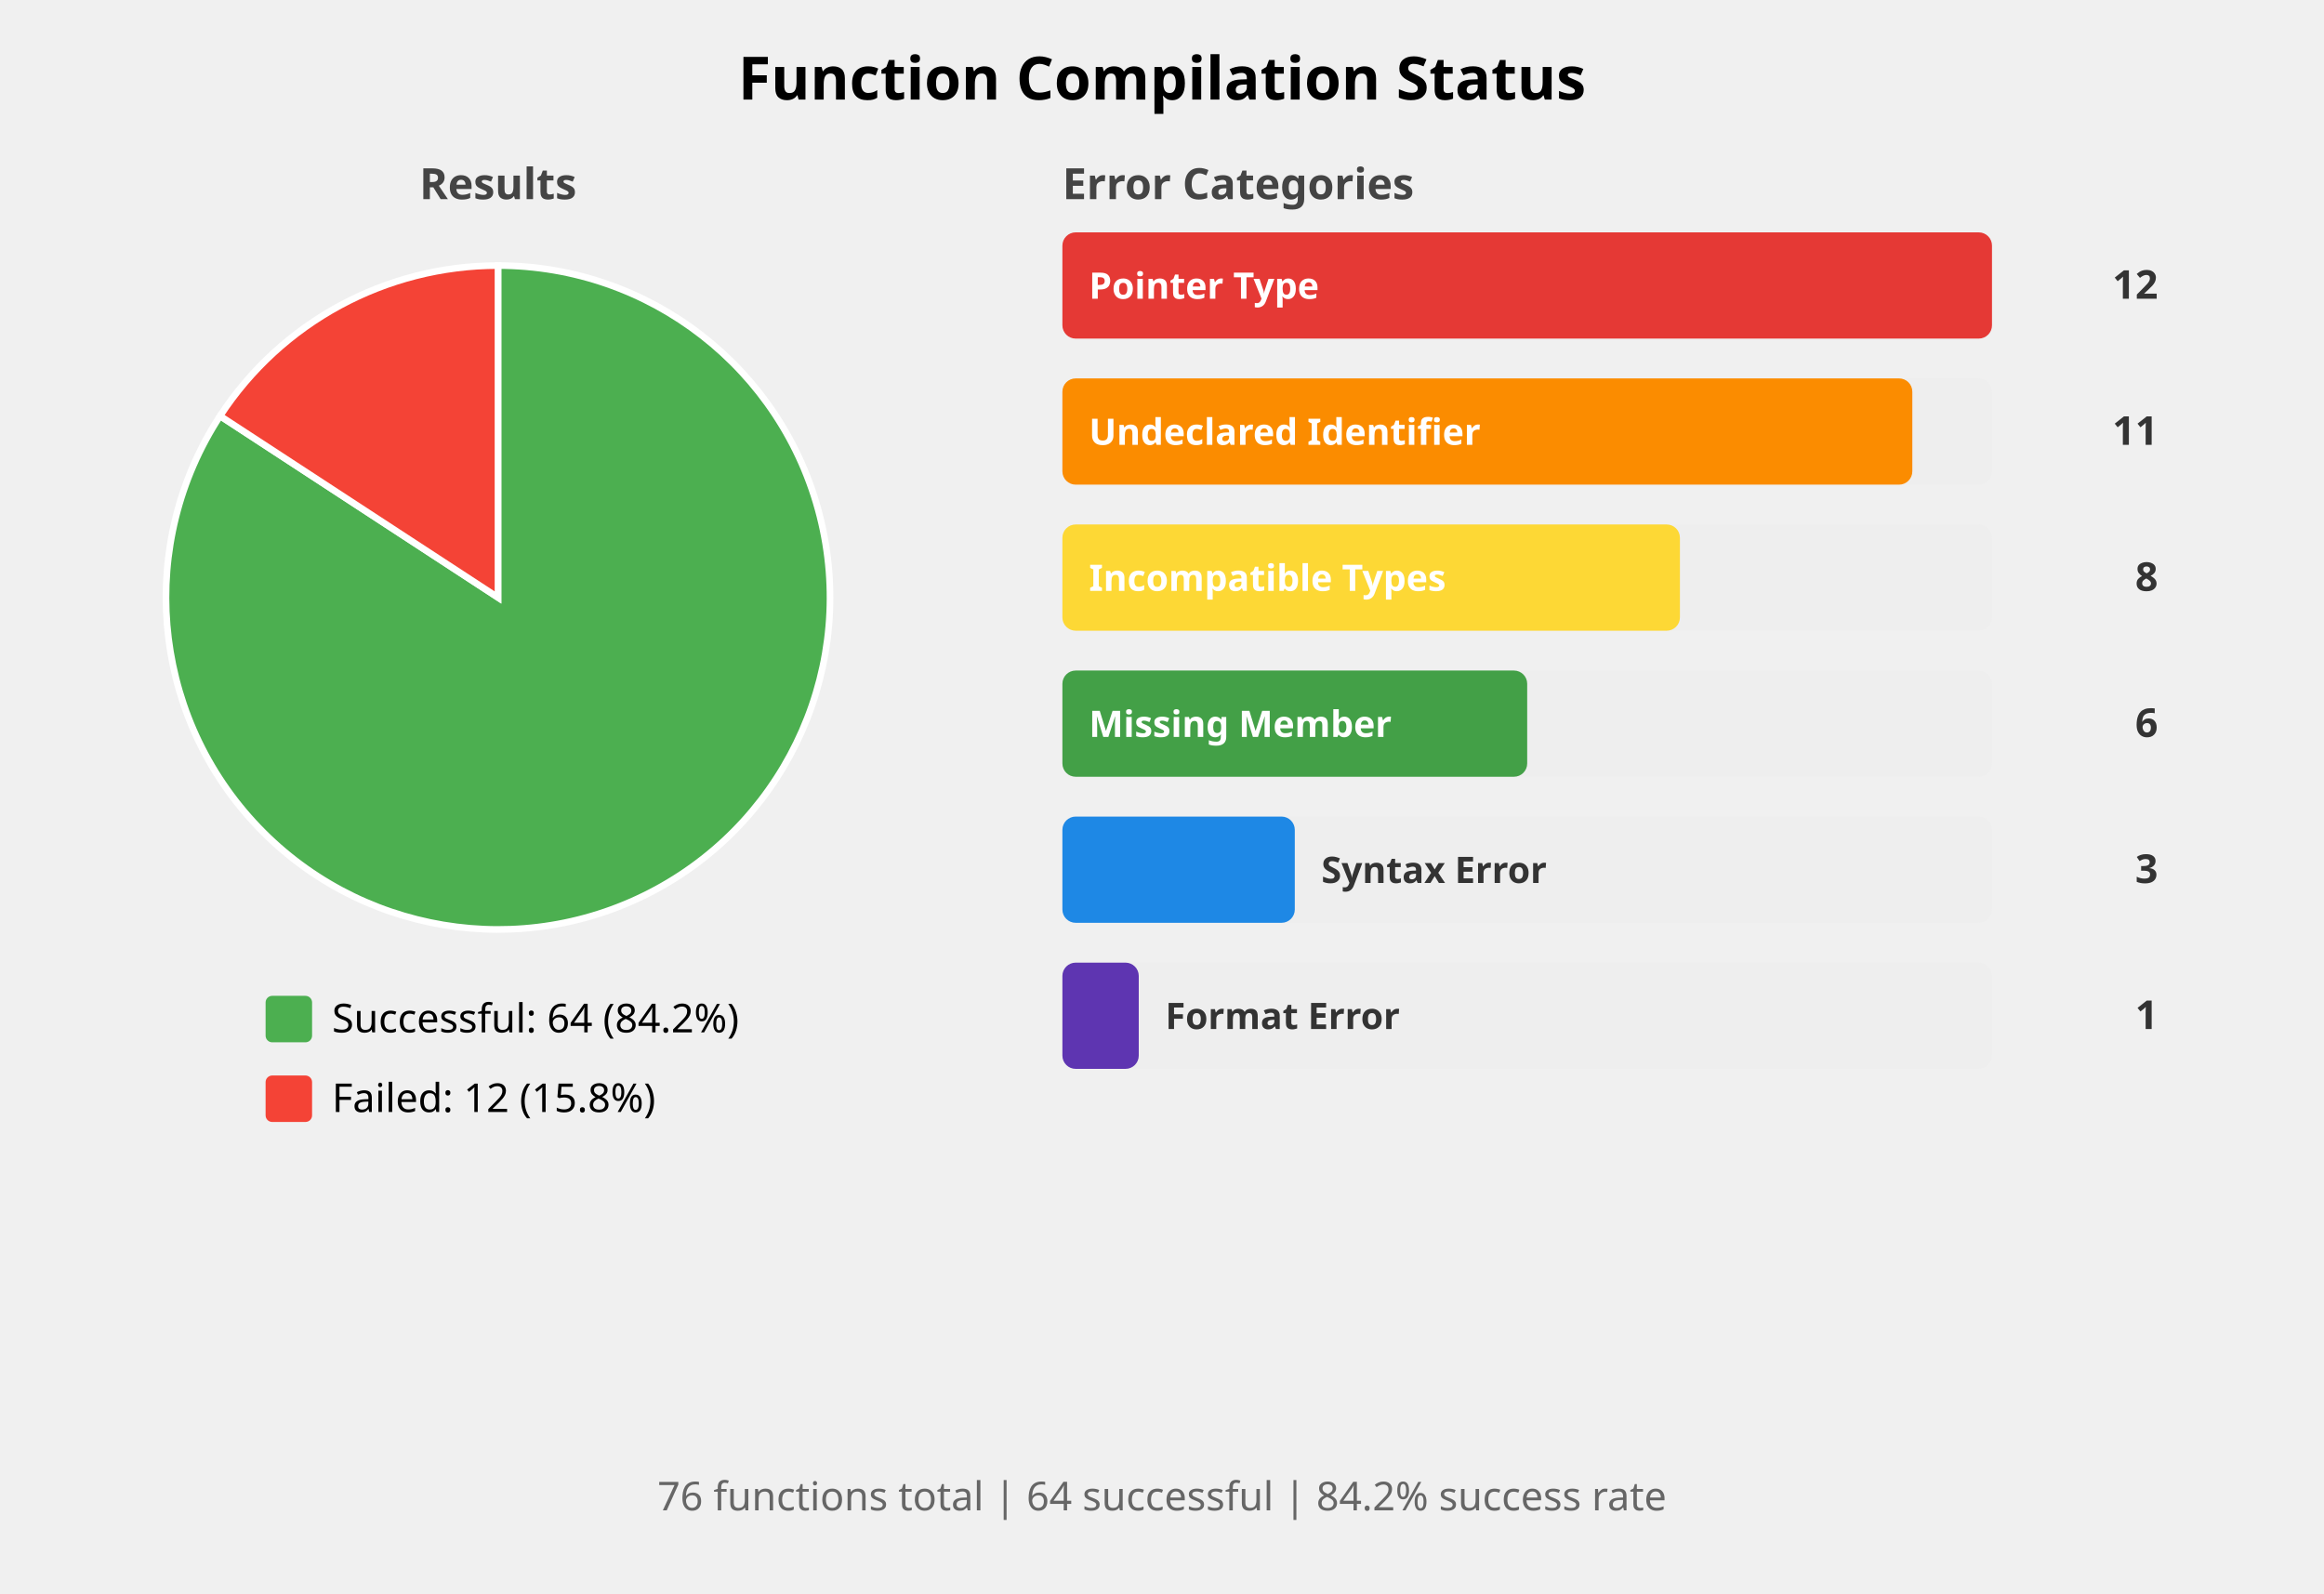
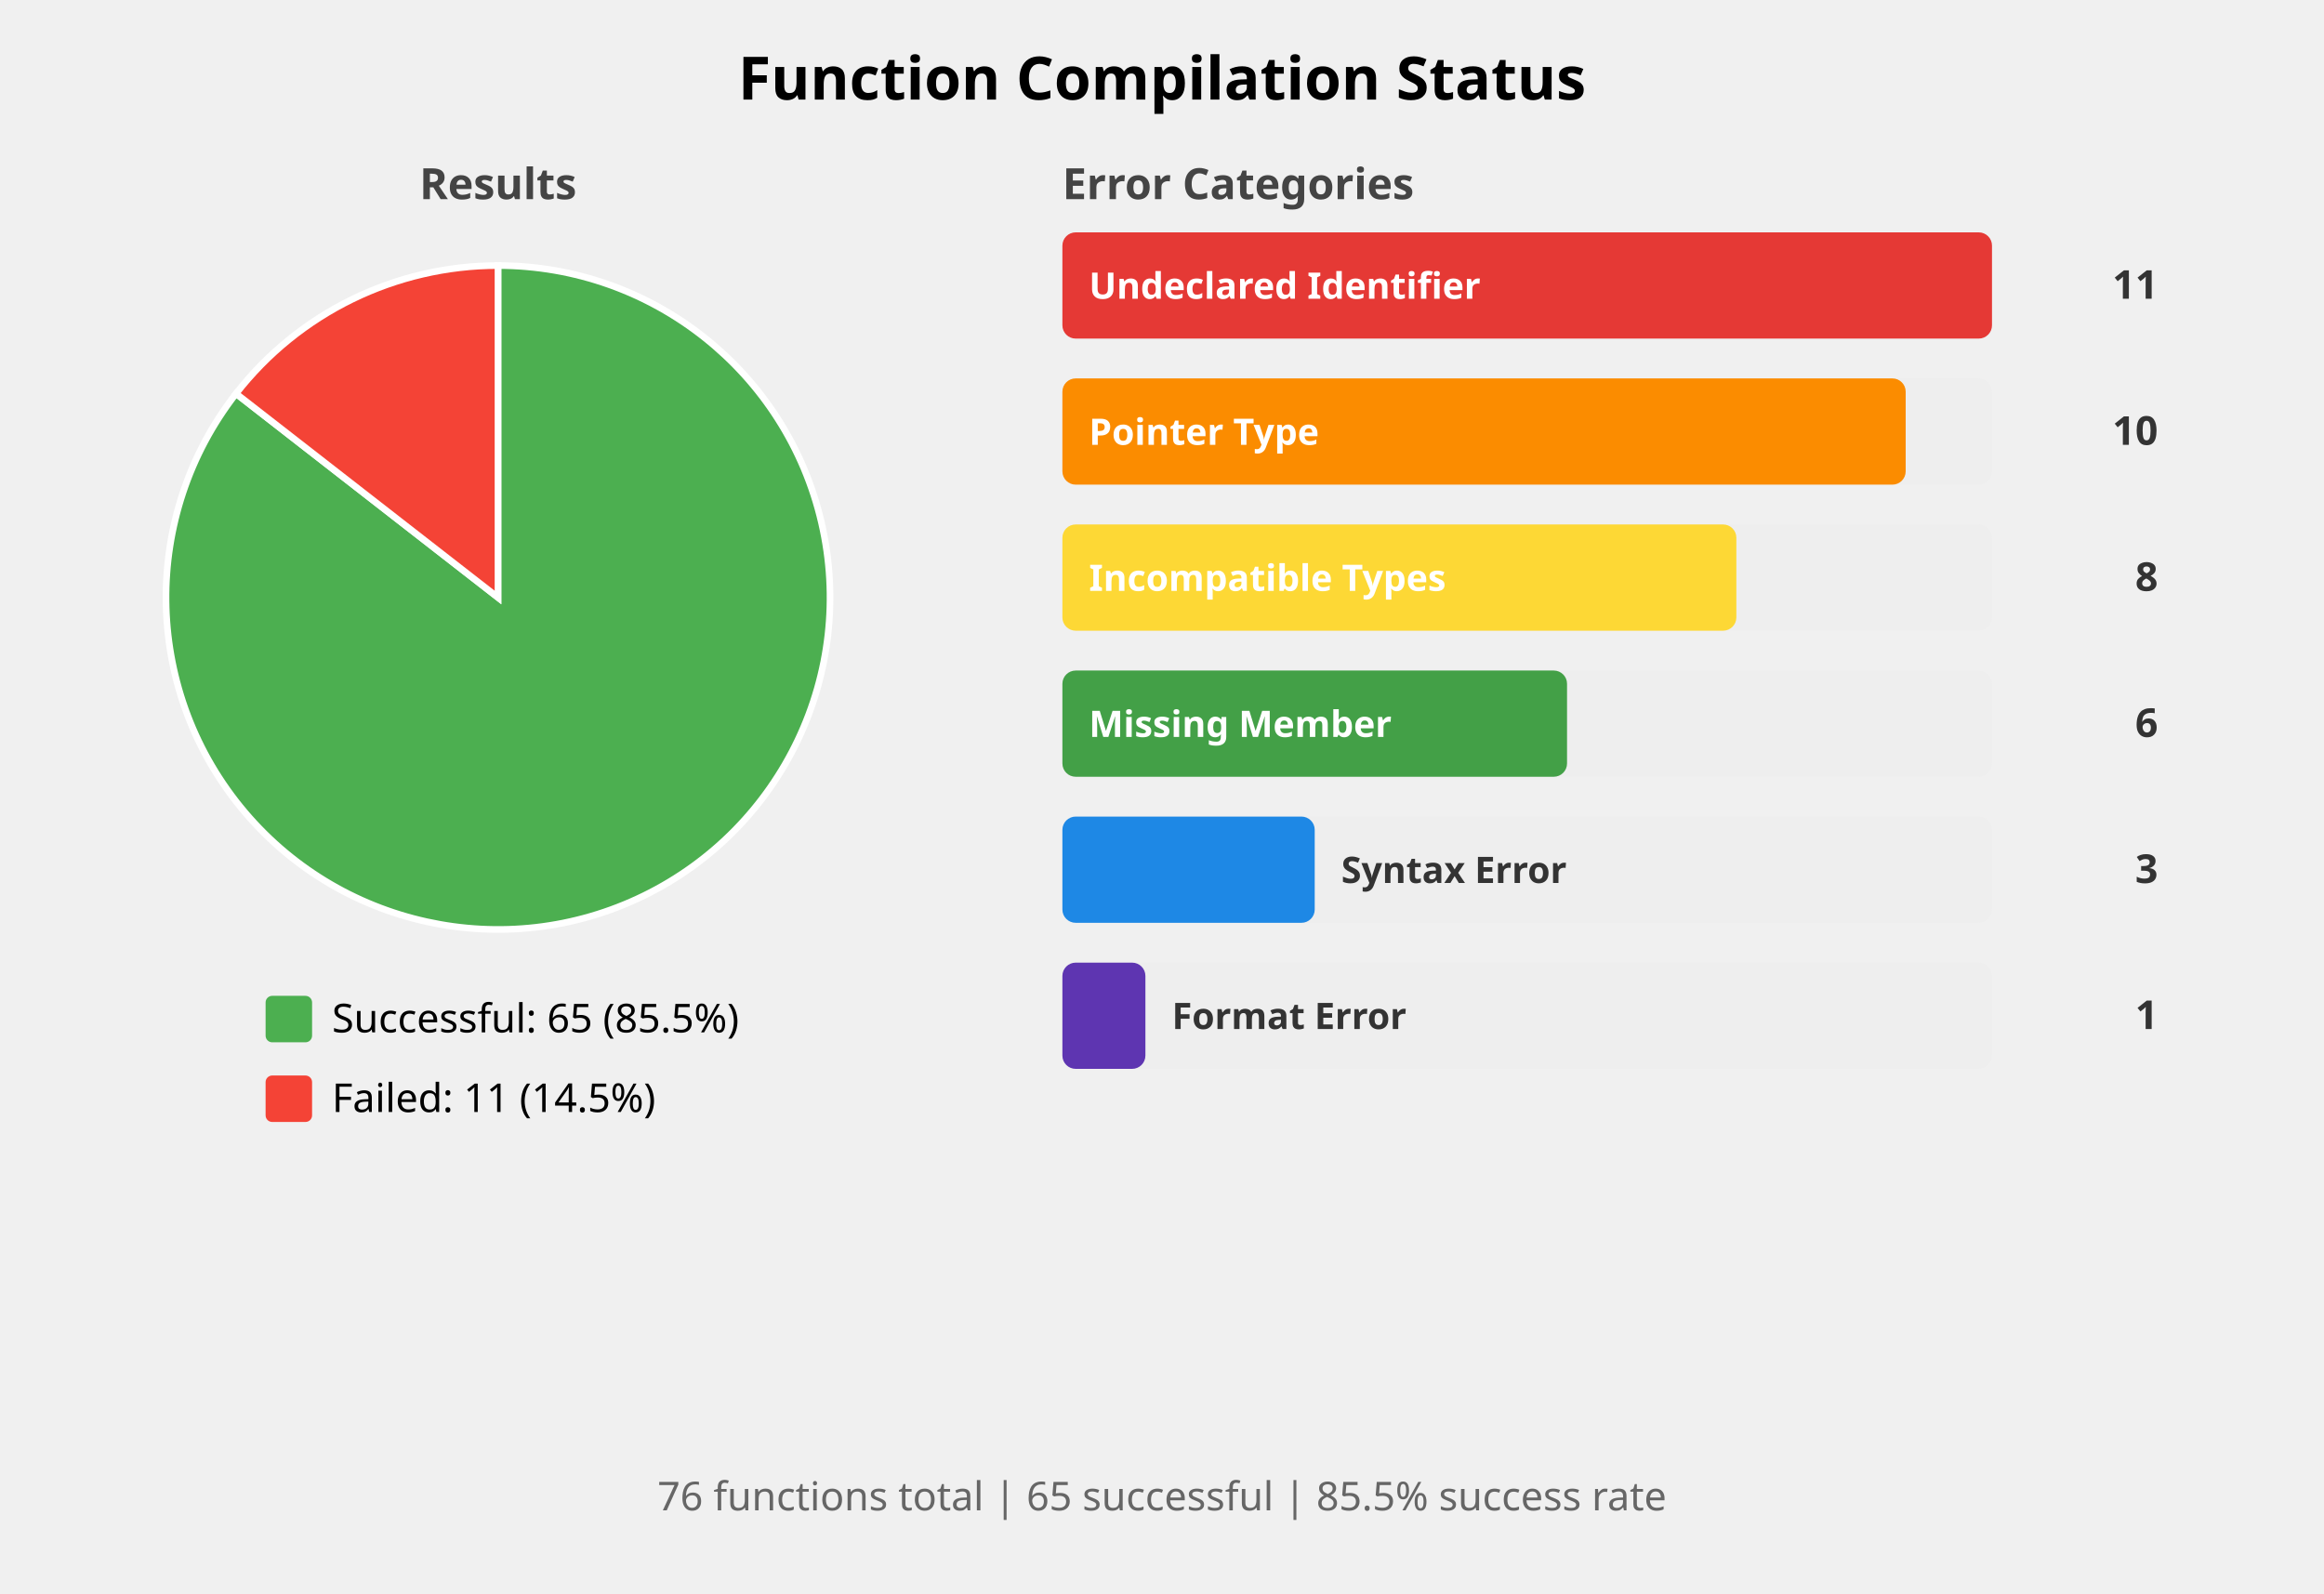
<svg xmlns="http://www.w3.org/2000/svg" width="700" height="480" viewBox="0 0 700 480">
  <style>
    .title { font: bold 18px sans-serif; }
    .subtitle { font: bold 13px sans-serif; fill: #444; }
    .label { font: 12px sans-serif; }
    .bar-label { font: bold 11px sans-serif; fill: white; }
    .bar-label-dark { font: bold 11px sans-serif; fill: #333; }
    .count { font: bold 12px sans-serif; fill: #333; }
    .summary { font: 12px sans-serif; fill: #666; }
  </style>
  <rect width="100%%" height="100%%" fill="white" />
  <text x="350" y="30" class="title" text-anchor="middle">Function Compilation Status</text>
  <text x="150" y="60" class="subtitle" text-anchor="middle">Results</text>
-   <path d="M 150,180 L 150.00,80.00 A 100,100 0 1,1 66.28,125.31 Z" fill="#4CAF50" stroke="white" stroke-width="2" />
-   <path d="M 150,180 L 66.28,125.31 A 100,100 0 0,1 150.00,80.00 Z" fill="#F44336" stroke="white" stroke-width="2" />
+   <path d="M 150,180 L 150.00,80.00 A 100,100 0 1,1 71.09,118.58 Z" fill="#4CAF50" stroke="white" stroke-width="2" />
+   <path d="M 150,180 L 71.09,118.58 A 100,100 0 0,1 150.00,80.00 Z" fill="#F44336" stroke="white" stroke-width="2" />
  <rect x="80" y="300" width="14" height="14" fill="#4CAF50" rx="2" />
-   <text x="100" y="311" class="label">Successful: 64 (84.2%)</text>
+   <text x="100" y="311" class="label">Successful: 65 (85.5%)</text>
  <rect x="80" y="324" width="14" height="14" fill="#F44336" rx="2" />
-   <text x="100" y="335" class="label">Failed: 12 (15.8%)</text>
+   <text x="100" y="335" class="label">Failed: 11 (14.5%)</text>
  <text x="320" y="60" class="subtitle">Error Categories</text>
  <rect x="320" y="70" width="280" height="32" fill="#EEEEEE" rx="4" />
  <rect x="320" y="70" width="280" height="32" fill="#E53935" rx="4" />
-   <text x="328" y="90" class="bar-label">Pointer Type</text>
-   <text x="650" y="90" class="count" text-anchor="end">12</text>
+   <text x="328" y="90" class="bar-label">Undeclared Identifier</text>
+   <text x="650" y="90" class="count" text-anchor="end">11</text>
  <rect x="320" y="114" width="280" height="32" fill="#EEEEEE" rx="4" />
-   <rect x="320" y="114" width="256" height="32" fill="#FB8C00" rx="4" />
-   <text x="328" y="134" class="bar-label">Undeclared Identifier</text>
-   <text x="650" y="134" class="count" text-anchor="end">11</text>
+   <rect x="320" y="114" width="254" height="32" fill="#FB8C00" rx="4" />
+   <text x="328" y="134" class="bar-label">Pointer Type</text>
+   <text x="650" y="134" class="count" text-anchor="end">10</text>
  <rect x="320" y="158" width="280" height="32" fill="#EEEEEE" rx="4" />
-   <rect x="320" y="158" width="186" height="32" fill="#FDD835" rx="4" />
+   <rect x="320" y="158" width="203" height="32" fill="#FDD835" rx="4" />
  <text x="328" y="178" class="bar-label">Incompatible Types</text>
  <text x="650" y="178" class="count" text-anchor="end">8</text>
  <rect x="320" y="202" width="280" height="32" fill="#EEEEEE" rx="4" />
-   <rect x="320" y="202" width="140" height="32" fill="#43A047" rx="4" />
+   <rect x="320" y="202" width="152" height="32" fill="#43A047" rx="4" />
  <text x="328" y="222" class="bar-label">Missing Member</text>
  <text x="650" y="222" class="count" text-anchor="end">6</text>
  <rect x="320" y="246" width="280" height="32" fill="#EEEEEE" rx="4" />
-   <rect x="320" y="246" width="70" height="32" fill="#1E88E5" rx="4" />
-   <text x="398" y="266" class="bar-label-dark">Syntax Error</text>
+   <rect x="320" y="246" width="76" height="32" fill="#1E88E5" rx="4" />
+   <text x="404" y="266" class="bar-label-dark">Syntax Error</text>
  <text x="650" y="266" class="count" text-anchor="end">3</text>
  <rect x="320" y="290" width="280" height="32" fill="#EEEEEE" rx="4" />
-   <rect x="320" y="290" width="23" height="32" fill="#5E35B1" rx="4" />
-   <text x="351" y="310" class="bar-label-dark">Format Error</text>
+   <rect x="320" y="290" width="25" height="32" fill="#5E35B1" rx="4" />
+   <text x="353" y="310" class="bar-label-dark">Format Error</text>
  <text x="650" y="310" class="count" text-anchor="end">1</text>
  <text x="350" y="455" class="summary" text-anchor="middle">
-     76 functions total | 64 successful | 84.2% success rate
+     76 functions total | 65 successful | 85.5% success rate
  </text>
</svg>
